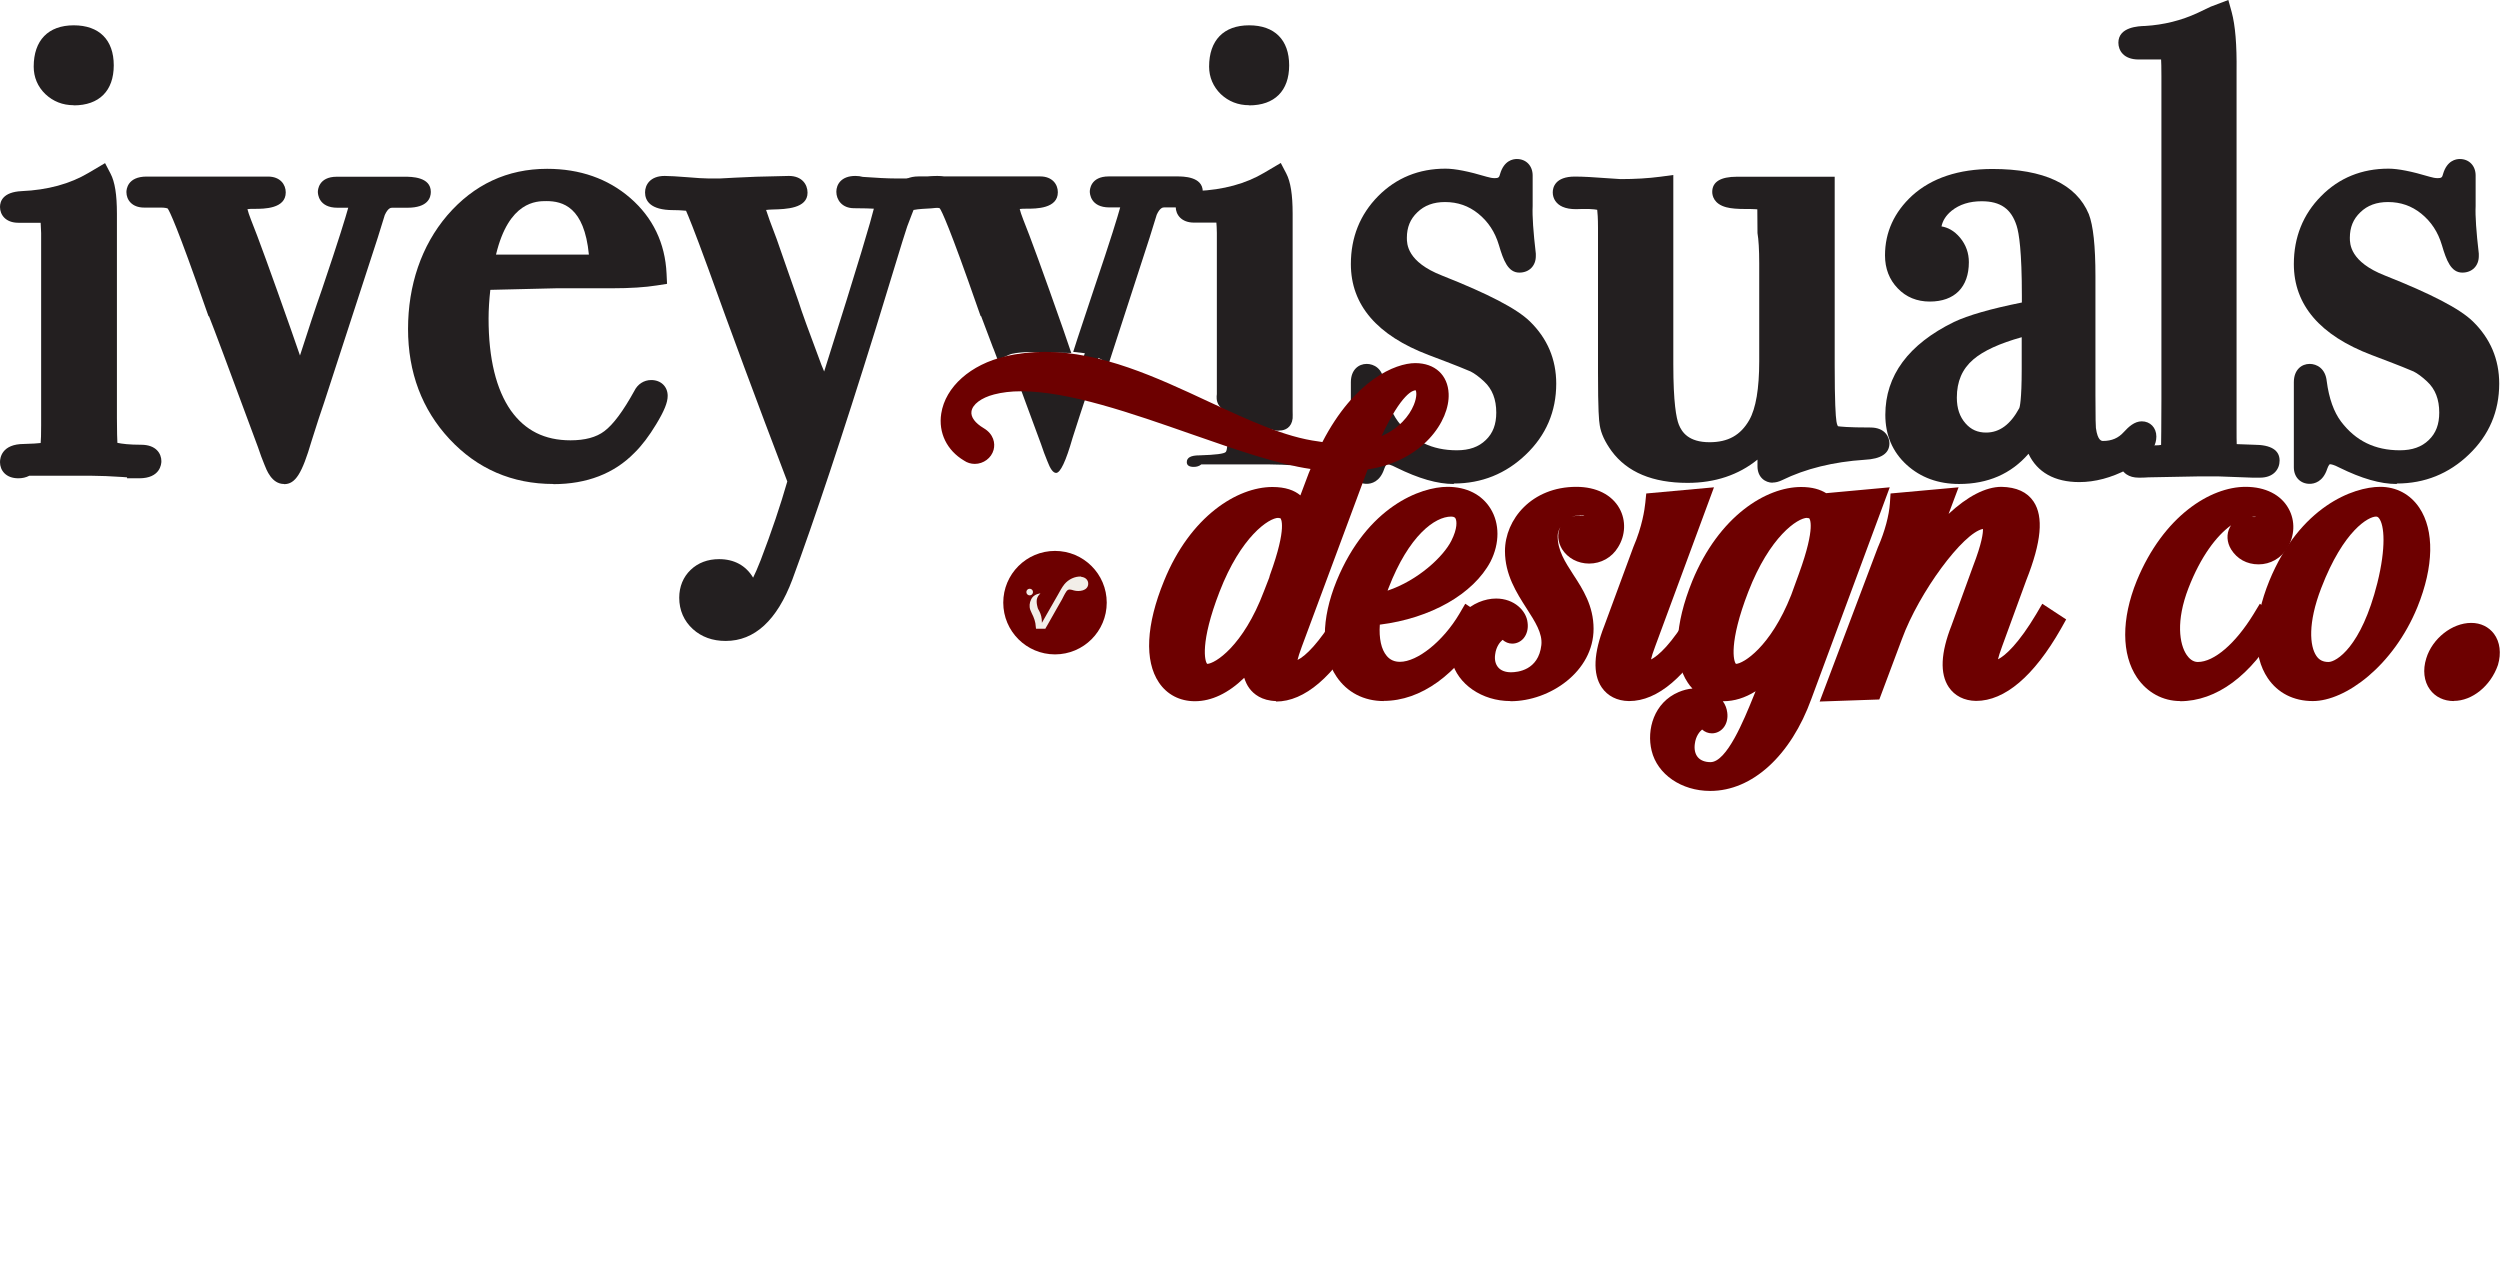
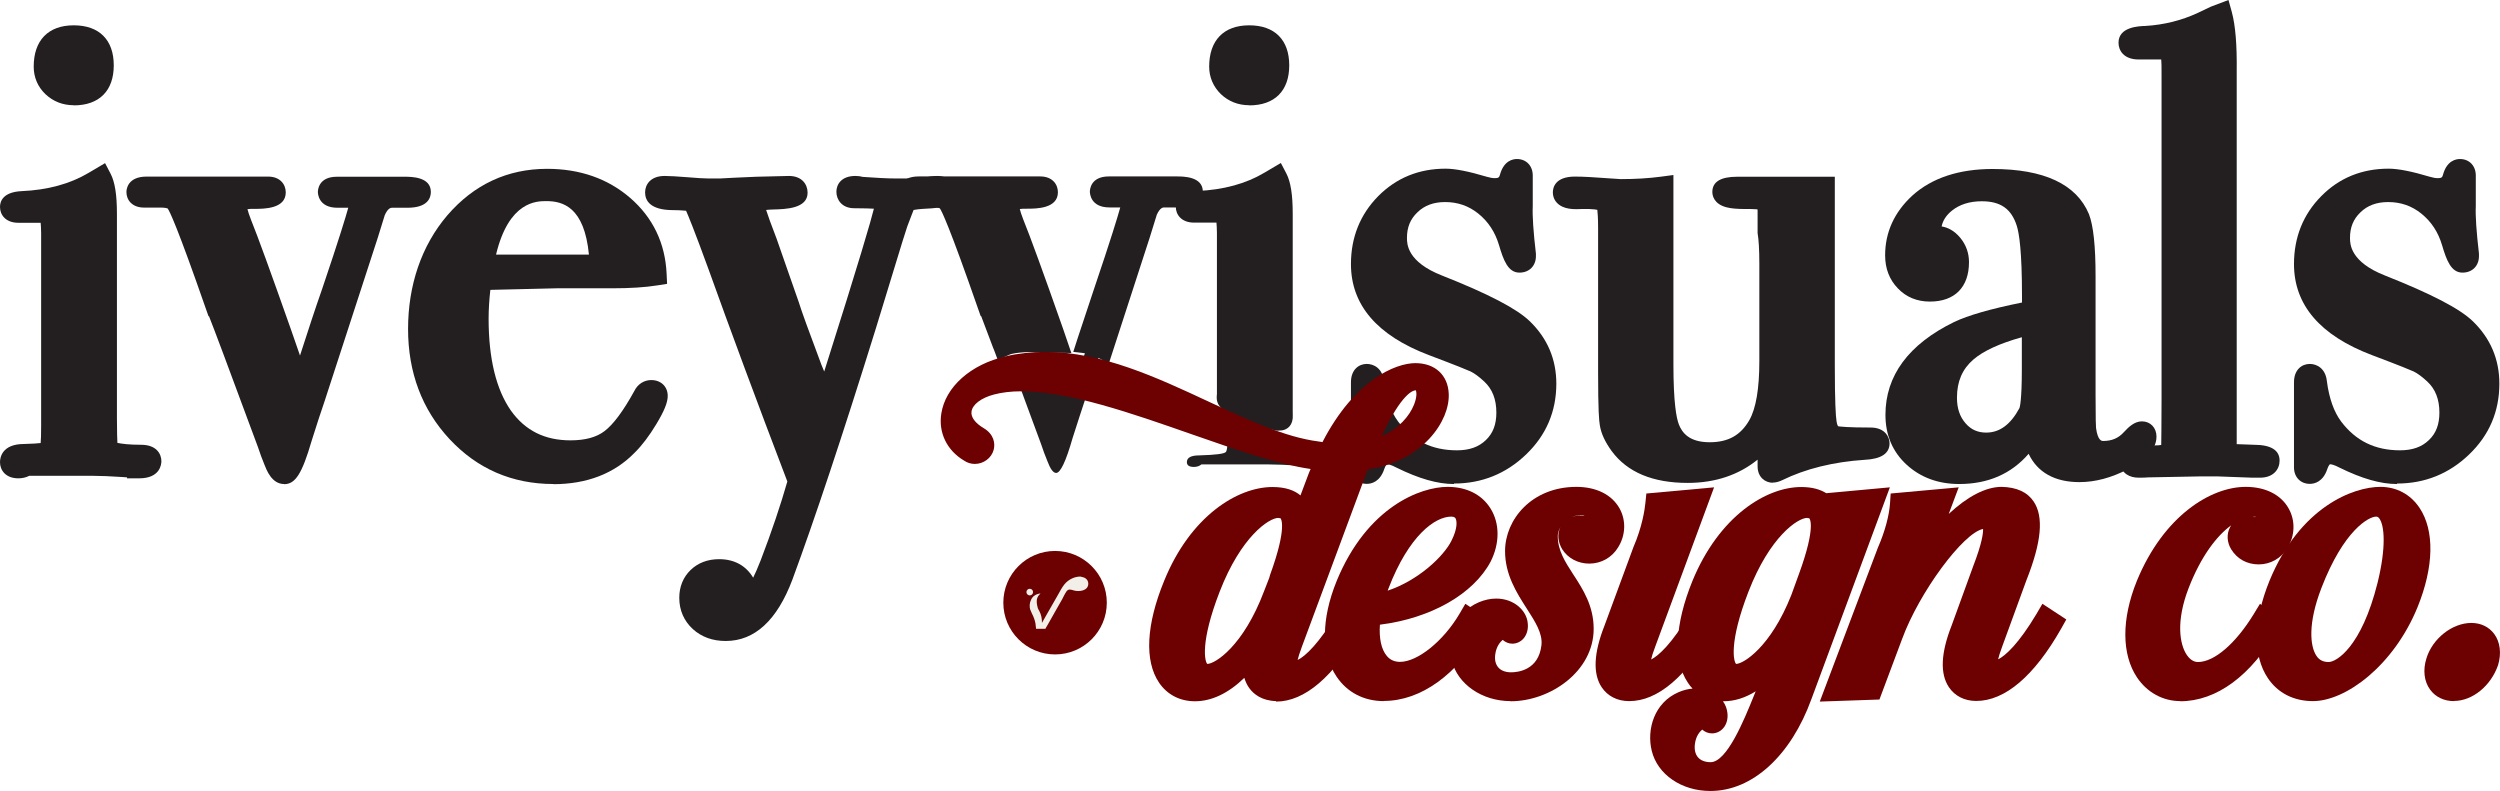
- <svg xmlns="http://www.w3.org/2000/svg" id="Layer_1" data-name="Layer 1" viewBox="0 0 158.01 80.7">
+ <svg xmlns="http://www.w3.org/2000/svg" id="Layer_1" data-name="Layer 1" viewBox="0 0 158 49.99">
  <defs>
    <style>
      .cls-1 {
        fill: #231f20;
      }

      .cls-2 {
        fill: #f2eee8;
      }

      .cls-3 {
        fill: #6d0000;
      }
    </style>
  </defs>
  <g>
    <circle class="cls-3" cx="66.68" cy="38.09" r="3.27" />
    <g>
-       <path class="cls-2" d="M68.33,36.44c-.4-.02-.8.18-1.05.48-.17.21-.29.45-.42.68-.22.39-.45.78-.67,1.17-.11.2-.23.4-.34.6h0s0-.04,0-.06c0-.24-.05-.47-.16-.68-.02-.04-.04-.07-.06-.11-.03-.05-.05-.11-.06-.17-.04-.15-.06-.3-.04-.46.03-.16.11-.27.23-.38-.02,0-.03,0-.05,0-.23.04-.44.16-.54.38-.1.2-.13.44-.05.66.05.14.13.28.19.42.06.13.1.28.13.42,0,.03.04.35.04.35h.38c.05,0,.19,0,.21,0,0,0,.03-.05.03-.06.03-.06.06-.11.1-.17.2-.35.4-.71.6-1.06.11-.19.21-.38.32-.56.09-.17.17-.35.28-.51.13-.19.3-.11.48-.06.33.09.88.02.9-.41.01-.26-.19-.43-.44-.45Z" />
+       <path class="cls-2" d="M68.33,36.44c-.4-.02-.8.18-1.05.48-.17.21-.29.45-.42.68-.22.39-.45.78-.67,1.17-.11.2-.23.4-.34.6h0v-.06c0-.24-.05-.47-.16-.68-.02-.04-.04-.07-.06-.11-.03-.05-.05-.11-.06-.17-.04-.15-.06-.3-.04-.46.03-.16.11-.27.23-.38h-.05c-.23.04-.44.16-.54.38-.1.2-.13.44-.05.66.05.14.13.28.19.42.06.13.1.28.13.42,0,.03.04.35.04.35h.59s.03-.05.03-.06c.03-.06.06-.11.1-.17.2-.35.4-.71.6-1.06.11-.19.21-.38.32-.56.09-.17.17-.35.28-.51.13-.19.3-.11.48-.06.33.09.88.02.9-.41.01-.26-.19-.43-.44-.45v-.02Z" />
      <circle class="cls-2" cx="65.08" cy="37.42" r=".21" />
    </g>
  </g>
-   <path class="cls-1" d="M83.21,28.82c-.78,0-1.37-.05-1.77-.16-.24-.05-.38-.17-.42-.36-.01-.05-.02-.19-.03-.38-.27-.03-.53-.13-.78-.19-.36-.09-.7-.22-1.06-.33-.51-.15-1.03-.29-1.53-.48,0,.97-.05,1.52-.14,1.64-.09.12-.65.19-1.67.22-.54,0-.8.14-.8.43,0,.2.15.3.44.3.19,0,.35-.05.48-.16h4.18c.54,0,1.21.03,2.01.08.67.05.99.08.96.08.45,0,.68-.12.68-.36,0-.21-.19-.32-.56-.32Z" />
-   <path class="cls-1" d="M68.77,23.42c.12.03.24.07.36.11l.31-.96c-.11-.07-.22-.14-.34-.2-.03-.01-.05-.03-.08-.04,0,0,0,0,0,0-.01,0-.03-.01-.04-.02-.06-.02-.12-.04-.18-.05-.03,0-.06-.01-.09-.02,0,0,0,0,0,0,0,0,0,0,0,0-.02,0-.03,0-.05,0-.02,0-.05,0-.07,0-.11.35-.23.71-.34,1.07.18.02.36.06.53.11Z" />
-   <path class="cls-1" d="M68.64,23.89c-.14-.04-.29-.07-.44-.09-.01,0-.03,0-.04,0-.02,0-.04,0-.07,0-.09.29-.18.57-.27.87-.1-.23-.17-.62-.34-.79s-.53-.22-.76-.25c-.8-.12-1.77-.22-2.56-.02.03.31.24.67.35.97.13.35.26.7.39,1.06.3.8.59,1.6.89,2.41.13.4.27.76.4,1.08.19.51.37.76.56.76.27,0,.62-.74,1.04-2.21.35-1.1.62-1.92.8-2.46l.39-1.2c-.11-.04-.22-.08-.34-.11Z" />
+   <path class="cls-1" d="M83.21,28.82c-.78,0-1.37-.05-1.77-.16-.24-.05-.38-.17-.42-.36-.01-.05-.02-.19-.03-.38-.27-.03-.53-.13-.78-.19-.36-.09-.7-.22-1.06-.33-.51-.15-1.03-.29-1.53-.48,0,.97-.05,1.52-.14,1.64-.09.12-.65.19-1.67.22-.54,0-.8.14-.8.43,0,.2.15.3.44.3.19,0,.35-.05.48-.16h4.18c.54,0,1.21.03,2.01.08.67.05.99.08.96.08.45,0,.68-.12.68-.36,0-.21-.19-.32-.56-.32h0Z" />
+   <path class="cls-1" d="M68.77,23.42c.12.03.24.07.36.11l.31-.96c-.11-.07-.22-.14-.34-.2-.03-.01-.05-.03-.08-.04h0s-.03-.01-.04-.02c-.06-.02-.12-.04-.18-.05-.03,0-.06-.01-.09-.02h-.12c-.11.35-.23.71-.34,1.07.18.02.36.06.53.11h-.01Z" />
+   <path class="cls-1" d="M68.64,23.89c-.14-.04-.29-.07-.44-.09h-.11c-.09.29-.18.57-.27.87-.1-.23-.17-.62-.34-.79s-.53-.22-.76-.25c-.8-.12-1.77-.22-2.56-.02.03.31.24.67.35.97.13.35.26.7.39,1.06.3.8.59,1.6.89,2.41.13.4.27.76.4,1.08.19.51.37.76.56.76.27,0,.62-.74,1.04-2.21.35-1.1.62-1.92.8-2.46l.39-1.2c-.11-.04-.22-.08-.34-.11v-.02Z" />
  <g>
-     <path class="cls-1" d="M8.03,30.23v-.06c-.08,0-.17-.01-.26-.02-.77-.05-1.43-.08-1.95-.08H1.85c-.21.11-.44.16-.69.16-.8,0-1.16-.51-1.16-1.02,0-.27.11-1.15,1.52-1.15.54-.01.86-.04,1.05-.06.02-.2.03-.54.03-1.1v-12.17c-.01-.29-.02-.5-.03-.65h-1.41c-.8,0-1.16-.5-1.16-1,0-.35.18-.94,1.36-1,1.65-.07,3.07-.46,4.23-1.15l1.05-.62.35.67c.27.52.4,1.32.4,2.53v12.91c0,.92.02,1.36.03,1.57.29.06.74.12,1.5.12.95,0,1.28.56,1.28,1.04,0,.18-.07,1.08-1.4,1.08h-.76ZM4.66,6.65c-.7,0-1.3-.24-1.79-.7-.49-.47-.74-1.07-.74-1.74,0-1.66.92-2.61,2.53-2.61s2.53.92,2.53,2.53-.92,2.53-2.53,2.53Z" />
-     <path class="cls-1" d="M17.95,30.59c-.78,0-1.11-.9-1.24-1.23-.13-.31-.27-.69-.41-1.11-2.01-5.43-2.79-7.51-3.09-8.26h-.03l-.17-.48c-1.81-5.2-2.29-6.16-2.41-6.33-.03-.02-.19-.06-.42-.06h-1.07c-.77,0-1.12-.49-1.12-.98,0-.16.06-.98,1.28-.98h7.67c.77,0,1.12.5,1.12,1,0,1.04-1.38,1.04-1.97,1.04-.19,0-.34,0-.45.02.04.16.11.38.22.66.43,1.06,1.28,3.4,2.52,6.92.21.61.4,1.17.58,1.67.51-1.58.97-2.99,1.4-4.21,1.08-3.19,1.49-4.55,1.65-5.13h-.68c-1.21,0-1.24-.9-1.24-1s.03-.96,1.2-.96h4.29c.41,0,1.65,0,1.65.96,0,.37-.19,1-1.48,1h-.96c-.08,0-.26,0-.47.46l-.45,1.45-3.38,10.39c-.19.55-.46,1.36-.8,2.45-.6,2.05-1.02,2.72-1.73,2.72Z" />
-     <path class="cls-1" d="M78.95,6.65c-.7,0-1.3-.24-1.79-.7-.48-.47-.74-1.07-.74-1.74,0-1.66.92-2.61,2.53-2.61s2.53.92,2.53,2.53-.92,2.53-2.53,2.53Z" />
-     <path class="cls-1" d="M80.82,27.22h-.11c-.52-.08-1.03-.29-1.48-.48l-.28-.11c-.3-.12-.59-.24-.88-.38-.15-.07-.29-.14-.43-.21-.19-.08-.47-.19-.63-.47-.14-.24-.12-.5-.1-.66v-10.19c0-.29-.02-.5-.03-.65h-1.41c-.8,0-1.16-.5-1.16-1,0-.35.18-.94,1.36-1,1.65-.07,3.07-.46,4.23-1.15l1.05-.62.35.67c.27.52.4,1.33.4,2.54v12.48c0,.15.01.31,0,.45-.06.58-.48.77-.81.77h-.05Z" />
-     <path class="cls-1" d="M34.98,30.59c-2.61,0-4.82-.96-6.57-2.84-1.74-1.87-2.62-4.21-2.62-6.96s.84-5.26,2.48-7.18c1.68-1.95,3.8-2.94,6.31-2.94,2.07,0,3.84.62,5.25,1.84,1.43,1.24,2.21,2.85,2.3,4.79l.03.64-.64.1c-.75.12-1.7.18-2.83.18-.23,0-.46,0-.71,0h-2.8c-.17,0-1.57.04-4.19.1-.07.63-.11,1.24-.11,1.82,0,2.53.48,4.48,1.41,5.81.9,1.26,2.13,1.88,3.77,1.88.91,0,1.63-.19,2.14-.58.56-.42,1.19-1.27,1.89-2.54.21-.43.61-.69,1.07-.69.61,0,1.04.41,1.04,1,0,.42-.22.96-.73,1.8-.44.73-.9,1.34-1.37,1.8-1.28,1.31-3.01,1.98-5.13,1.98ZM37.22,16.09c-.29-3.01-1.65-3.38-2.69-3.38-.61,0-2.37,0-3.18,3.38h5.86Z" />
-     <path class="cls-1" d="M45.86,40.51c-.82,0-1.52-.25-2.07-.75-.56-.51-.86-1.19-.86-1.98,0-.7.25-1.31.72-1.76.47-.45,1.08-.68,1.8-.68.95,0,1.69.4,2.15,1.17.12-.24.28-.6.48-1.11.7-1.83,1.26-3.5,1.68-4.97-1.95-5.11-3.62-9.62-4.98-13.41-.93-2.55-1.29-3.41-1.42-3.7-.09,0-.33-.04-.81-.04-1.47,0-1.78-.61-1.78-1.12,0-.48.33-1.04,1.24-1.04.31,0,.78.03,1.43.08.59.05,1.04.08,1.34.08h.72c.52-.03,1.3-.07,2.3-.11l2.06-.05c.82,0,1.18.53,1.18,1.06,0,1-1.37,1.04-2.18,1.06-.19,0-.33.02-.44.03.1.31.29.86.67,1.84.22.64.44,1.28.68,1.95l.7,2c.18.59.67,1.93,1.45,4.01.06.13.11.27.17.41,2.27-7.16,2.96-9.55,3.14-10.29-.22-.01-.6-.03-1.25-.03-.77,0-1.12-.54-1.12-1.04,0-.46.31-1,1.2-1,.18,0,.33.02.47.06.85.06,1.55.1,2.1.1h1.12c.55,0,.69-.04.71-.04.21-.08.48-.12.78-.12.74,0,1.08.52,1.08,1.01,0,.98-1.24,1.03-1.65,1.05-.6.03-.85.07-.93.09,0,.02-.05.11-.11.28l-.29.76-.31.97c-.37,1.22-.93,3.06-1.68,5.49-2.11,6.79-3.89,12.12-5.27,15.86-.97,2.58-2.39,3.88-4.21,3.88Z" />
-     <path class="cls-1" d="M62.78,22.02c-.41-1.09-.64-1.7-.77-2.04h-.03l-.17-.48c-1.81-5.2-2.29-6.16-2.41-6.33-.03-.02-.19-.06-.42-.06h-1.07c-.77,0-1.12-.49-1.12-.98,0-.16.06-.98,1.28-.98h7.67c.77,0,1.12.5,1.12,1,0,1.04-1.38,1.04-1.96,1.04-.19,0-.34,0-.45.02.04.16.11.38.22.66.43,1.06,1.26,3.33,2.52,6.92l.52,1.52-1.03-.02c-.23,0-.46-.01-.69-.02-.28-.01-.56-.02-.84-.02-.17,0-.34,0-.51.02-.24.02-.63.05-.88.16l-.7.32-.27-.72Z" />
-     <path class="cls-1" d="M69.31,22.58c-.12-.06-.24-.12-.36-.18-.06-.03-.15-.04-.25-.06l-.87-.1.27-.84c.38-1.15.73-2.21,1.05-3.16,1.08-3.19,1.49-4.55,1.65-5.13h-.68c-1.21,0-1.24-.9-1.24-1s.03-.96,1.2-.96h4.29c.41,0,1.65,0,1.65.96,0,.37-.19,1-1.48,1h-.96c-.07,0-.26,0-.47.46l-.45,1.45-2.58,7.95-.76-.4Z" />
-     <path class="cls-1" d="M91.88,30.59c-1.03,0-2.21-.34-3.63-1.04-.34-.18-.52-.21-.6-.21h0s-.08.06-.16.29c-.27.83-.82.95-1.11.95-.59,0-1-.43-1-1.04v-5.38c0-.8.5-1.16,1-1.16.45,0,1.01.29,1.08,1.1.14,1.08.45,1.94.9,2.54.93,1.23,2.15,1.82,3.72,1.82.78,0,1.38-.21,1.83-.65.45-.43.66-.99.66-1.73,0-.84-.25-1.49-.77-1.97-.32-.3-.61-.51-.85-.63-.2-.09-.82-.35-2.65-1.04-3.27-1.24-4.92-3.17-4.92-5.75,0-1.69.58-3.13,1.72-4.29,1.15-1.16,2.58-1.74,4.26-1.74.61,0,1.46.17,2.6.51.2.06.37.09.51.09.24,0,.29-.05.34-.26.25-.86.82-.95,1.06-.95.59,0,1,.43,1,1.04v1.93c-.03.64.04,1.64.2,3.01v.16c0,.61-.42,1.04-1.04,1.04-.72,0-1.01-.78-1.29-1.73-.25-.84-.68-1.49-1.31-2-.61-.49-1.3-.73-2.1-.73-.72,0-1.3.21-1.75.65-.45.43-.66.95-.66,1.61,0,.38,0,1.52,2.23,2.39,2.91,1.15,4.72,2.09,5.54,2.89,1.11,1.08,1.67,2.4,1.67,3.94,0,1.75-.64,3.26-1.92,4.48-1.26,1.21-2.79,1.83-4.55,1.83Z" />
-     <path class="cls-1" d="M112.04,30.51c-.46,0-.96-.33-.96-1.04v-.42c-1.2.97-2.68,1.47-4.42,1.47-2.2,0-3.81-.67-4.8-2.01-.42-.58-.67-1.11-.75-1.63-.05-.28-.11-.94-.11-3.35v-9.13c0-.63-.03-.97-.05-1.14-.1-.02-.26-.04-.51-.05h-.49c-.09,0-.21.01-.33.01-.36,0-.63-.05-.86-.15-.39-.17-.62-.51-.62-.91,0-.3.14-1,1.4-1,.5,0,1.22.04,2.14.11.42.03.67.05.75.05.9,0,1.75-.05,2.51-.15l.82-.11v11.97c0,2.43.19,3.41.35,3.81.19.47.61,1.11,1.94,1.11,1.17,0,1.96-.44,2.51-1.4.42-.74.63-1.99.63-3.72v-6.19c0-.86-.04-1.5-.11-1.91v-.06s-.01-1.38-.01-1.38c0-.02,0-.04,0-.06-.09,0-.24-.02-.44-.02h-.29c-.53,0-.93-.03-1.23-.11-.8-.21-.89-.75-.89-.97,0-.64.53-.96,1.56-.96h6.18v11.92c0,2.34.06,3.22.11,3.54.03.2.08.29.1.31.13.02.6.08,2.05.08.94,0,1.2.63,1.2,1,0,.64-.53.99-1.57,1.04-1.97.13-3.73.56-5.22,1.29-.21.1-.4.15-.6.15Z" />
-     <path class="cls-1" d="M123.83,30.59c-1.33,0-2.44-.41-3.32-1.21-.9-.82-1.35-1.89-1.35-3.16,0-2.48,1.46-4.46,4.34-5.87.89-.42,2.3-.83,4.29-1.23v-.41c0-2.83-.18-3.97-.33-4.44-.34-1.07-1.02-1.55-2.21-1.55-.77,0-1.4.2-1.9.6-.35.29-.56.61-.64.99.37.06.79.25,1.18.72.37.45.55.97.55,1.54,0,1.58-.9,2.49-2.47,2.49-.81,0-1.5-.28-2.03-.84-.53-.55-.8-1.25-.8-2.08,0-1.46.58-2.73,1.72-3.78,1.23-1.11,2.94-1.68,5.07-1.68,3.25,0,5.3.96,6.09,2.85.28.72.42,2.01.42,3.93v7.51c0,1.57.02,1.98.03,2.08.11.82.37.82.45.82.55,0,.97-.18,1.31-.56.31-.34.68-.68,1.14-.68.53,0,.92.4.92.96,0,1-1.03,1.66-1.8,2.06-1.05.55-2.08.82-3.07.82-1.56,0-2.66-.62-3.21-1.79-1.1,1.27-2.57,1.91-4.39,1.91ZM127.79,21.31c-1.4.39-2.43.86-3.07,1.41-.7.6-1.04,1.39-1.04,2.41,0,.68.18,1.21.55,1.63.35.4.77.58,1.3.58.85,0,1.54-.51,2.1-1.55.02-.05.15-.47.15-2.47v-2.01Z" />
-     <path class="cls-1" d="M135.18,30.19c-.32,0-.57-.07-.78-.21-.28-.19-.43-.5-.43-.85s.24-.98,1.16-.98h1.04c.2,0,.33-.01.42-.03,0-.28.02-1,.02-2.87V4.81c0-.57-.01-.88-.02-1.05h-1.42c-.95,0-1.28-.57-1.28-1.06,0-1,1.28-1.05,1.7-1.06,1.17-.07,2.29-.35,3.3-.82l.84-.4,1.11-.42.21.76c.23.85.33,2.07.31,3.74v22.52c0,.54,0,.86.01,1.05.19.01.52.02,1.09.04h0c1.07,0,1.62.34,1.62,1,0,.54-.38,1.08-1.24,1.08h-.48c-.06,0-.77-.03-2.16-.08h-1.22c-.21,0-1.28.02-3.2.06-.13.01-.32.02-.5.02,0,0-.06,0-.11,0Z" />
-     <path class="cls-1" d="M151.48,30.59c-1.03,0-2.21-.34-3.63-1.04-.34-.18-.52-.21-.6-.21h0s-.08.06-.16.29c-.27.83-.82.95-1.11.95-.59,0-1-.43-1-1.04v-5.38c0-.8.5-1.16,1-1.16.45,0,1,.29,1.08,1.1.14,1.08.45,1.94.9,2.54.93,1.23,2.15,1.82,3.72,1.82.78,0,1.38-.21,1.83-.65.45-.43.66-.99.66-1.73,0-.84-.25-1.49-.77-1.97-.32-.3-.61-.51-.85-.63-.2-.09-.82-.35-2.65-1.04-3.27-1.24-4.92-3.17-4.92-5.75,0-1.69.58-3.14,1.72-4.29,1.14-1.16,2.58-1.74,4.26-1.74.61,0,1.46.17,2.6.51.2.06.37.09.51.09.24,0,.29-.05.34-.26.25-.86.82-.95,1.06-.95.59,0,1,.43,1,1.04v1.93c-.03.63.04,1.63.2,3.01v.16c0,.61-.42,1.04-1.04,1.04-.72,0-1.01-.78-1.29-1.73-.25-.84-.68-1.49-1.31-2-.61-.49-1.3-.73-2.1-.73-.72,0-1.3.21-1.75.65-.45.43-.66.95-.66,1.61,0,.38,0,1.52,2.23,2.39,2.9,1.15,4.72,2.09,5.54,2.89,1.11,1.08,1.67,2.4,1.67,3.94,0,1.75-.64,3.26-1.92,4.48-1.26,1.21-2.79,1.83-4.55,1.83Z" />
+     <path class="cls-1" d="M8.03,30.23v-.06c-.08,0-.17-.01-.26-.02-.77-.05-1.43-.08-1.95-.08H1.85c-.21.11-.44.16-.69.16-.8,0-1.16-.51-1.16-1.02,0-.27.11-1.15,1.52-1.15.54-.01.86-.04,1.05-.06.02-.2.03-.54.03-1.1v-12.17c0-.29-.02-.5-.03-.65h-1.41C.36,14.08,0,13.58,0,13.08,0,12.73.18,12.14,1.36,12.08c1.65-.07,3.07-.46,4.23-1.15l1.05-.62.35.67c.27.52.4,1.32.4,2.53v12.91c0,.92.02,1.36.03,1.57.29.06.74.12,1.5.12.95,0,1.28.56,1.28,1.04,0,.18-.07,1.08-1.4,1.08h-.77ZM4.66,6.65c-.7,0-1.3-.24-1.79-.7-.49-.47-.74-1.07-.74-1.74,0-1.66.92-2.61,2.53-2.61s2.53.92,2.53,2.53-.92,2.53-2.53,2.53h0Z" />
+     <path class="cls-1" d="M17.95,30.59c-.78,0-1.11-.9-1.24-1.23-.13-.31-.27-.69-.41-1.11-2.01-5.43-2.79-7.51-3.09-8.26h-.03l-.17-.48c-1.81-5.2-2.29-6.16-2.41-6.33-.03-.02-.19-.06-.42-.06h-1.07c-.77,0-1.12-.49-1.12-.98,0-.16.06-.98,1.28-.98h7.67c.77,0,1.12.5,1.12,1,0,1.04-1.38,1.04-1.97,1.04-.19,0-.34,0-.45.02.04.16.11.38.22.66.43,1.06,1.28,3.4,2.52,6.92.21.61.4,1.17.58,1.67.51-1.58.97-2.99,1.4-4.21,1.08-3.19,1.49-4.55,1.65-5.13h-.68c-1.21,0-1.24-.9-1.24-1s.03-.96,1.2-.96h4.29c.41,0,1.65,0,1.65.96,0,.37-.19,1-1.48,1h-.96c-.08,0-.26,0-.47.46l-.45,1.45-3.38,10.39c-.19.55-.46,1.36-.8,2.45-.6,2.05-1.02,2.72-1.73,2.72h-.01Z" />
+     <path class="cls-1" d="M78.95,6.65c-.7,0-1.3-.24-1.79-.7-.48-.47-.74-1.07-.74-1.74,0-1.66.92-2.61,2.53-2.61s2.53.92,2.53,2.53-.92,2.53-2.53,2.53h0Z" />
+     <path class="cls-1" d="M80.82,27.22h-.11c-.52-.08-1.03-.29-1.48-.48l-.28-.11c-.3-.12-.59-.24-.88-.38-.15-.07-.29-.14-.43-.21-.19-.08-.47-.19-.63-.47-.14-.24-.12-.5-.1-.66v-10.19c0-.29-.02-.5-.03-.65h-1.41c-.8,0-1.16-.5-1.16-1,0-.35.18-.94,1.36-1,1.65-.07,3.07-.46,4.23-1.15l1.05-.62.35.67c.27.52.4,1.33.4,2.54v12.48c0,.15.01.31,0,.45-.06.58-.48.77-.81.77h-.07Z" />
+     <path class="cls-1" d="M34.98,30.59c-2.61,0-4.82-.96-6.57-2.84-1.74-1.87-2.62-4.21-2.62-6.96s.84-5.26,2.48-7.18c1.68-1.95,3.8-2.94,6.31-2.94,2.07,0,3.84.62,5.25,1.84,1.43,1.24,2.21,2.85,2.3,4.79l.03.64-.64.1c-.75.12-1.7.18-2.83.18h-3.51c-.17,0-1.57.04-4.19.1-.07.63-.11,1.24-.11,1.82,0,2.53.48,4.48,1.41,5.81.9,1.26,2.13,1.88,3.77,1.88.91,0,1.63-.19,2.14-.58.56-.42,1.19-1.27,1.89-2.54.21-.43.61-.69,1.07-.69.61,0,1.04.41,1.04,1,0,.42-.22.96-.73,1.8-.44.73-.9,1.34-1.37,1.8-1.28,1.31-3.01,1.98-5.13,1.98h0ZM37.22,16.09c-.29-3.01-1.65-3.38-2.69-3.38-.61,0-2.37,0-3.18,3.38h5.87Z" />
+     <path class="cls-1" d="M45.86,40.51c-.82,0-1.52-.25-2.07-.75-.56-.51-.86-1.19-.86-1.98,0-.7.25-1.31.72-1.76.47-.45,1.08-.68,1.8-.68.95,0,1.69.4,2.15,1.17.12-.24.28-.6.48-1.11.7-1.83,1.26-3.5,1.68-4.97-1.95-5.11-3.62-9.62-4.98-13.41-.93-2.55-1.29-3.41-1.42-3.7-.09,0-.33-.04-.81-.04-1.47,0-1.78-.61-1.78-1.12,0-.48.33-1.04,1.24-1.04.31,0,.78.03,1.43.08.59.05,1.04.08,1.34.08h.72c.52-.03,1.3-.07,2.3-.11l2.06-.05c.82,0,1.18.53,1.18,1.06,0,1-1.37,1.04-2.18,1.06-.19,0-.33.02-.44.03.1.31.29.86.67,1.84.22.64.44,1.28.68,1.95l.7,2c.18.59.67,1.93,1.45,4.01.06.13.11.27.17.41,2.27-7.16,2.96-9.55,3.14-10.29-.22-.01-.6-.03-1.25-.03-.77,0-1.12-.54-1.12-1.04,0-.46.31-1,1.2-1,.18,0,.33.02.47.06.85.06,1.55.1,2.1.1h1.12c.55,0,.69-.04.71-.04.21-.08.48-.12.78-.12.74,0,1.08.52,1.08,1.01,0,.98-1.24,1.03-1.65,1.05-.6.03-.85.07-.93.09,0,.02-.05.11-.11.28l-.29.76-.31.97c-.37,1.22-.93,3.06-1.68,5.49-2.11,6.79-3.89,12.12-5.27,15.86-.97,2.58-2.39,3.88-4.21,3.88h-.01Z" />
+     <path class="cls-1" d="M62.78,22.02c-.41-1.09-.64-1.7-.77-2.04h-.03l-.17-.48c-1.81-5.2-2.29-6.16-2.41-6.33-.03-.02-.19-.06-.42-.06h-1.07c-.77,0-1.12-.49-1.12-.98,0-.16.06-.98,1.28-.98h7.67c.77,0,1.12.5,1.12,1,0,1.04-1.38,1.04-1.96,1.04-.19,0-.34,0-.45.02.04.16.11.38.22.66.43,1.06,1.26,3.33,2.52,6.92l.52,1.52-1.03-.02c-.23,0-.46-.01-.69-.02-.28-.01-.56-.02-.84-.02-.17,0-.34,0-.51.02-.24.02-.63.05-.88.16l-.7.32-.27-.72h-.01Z" />
+     <path class="cls-1" d="M69.31,22.58c-.12-.06-.24-.12-.36-.18-.06-.03-.15-.04-.25-.06l-.87-.1.27-.84c.38-1.15.73-2.21,1.05-3.16,1.08-3.19,1.49-4.55,1.65-5.13h-.68c-1.21,0-1.24-.9-1.24-1s.03-.96,1.2-.96h4.29c.41,0,1.65,0,1.65.96,0,.37-.19,1-1.48,1h-.96c-.07,0-.26,0-.47.46l-.45,1.45-2.58,7.95-.76-.4h0Z" />
+     <path class="cls-1" d="M91.88,30.59c-1.03,0-2.21-.34-3.63-1.04-.34-.18-.52-.21-.6-.21h0s-.08.06-.16.29c-.27.83-.82.95-1.11.95-.59,0-1-.43-1-1.04v-5.38c0-.8.5-1.16,1-1.16.45,0,1.01.29,1.08,1.1.14,1.08.45,1.94.9,2.54.93,1.23,2.15,1.82,3.72,1.82.78,0,1.38-.21,1.83-.65.45-.43.66-.99.66-1.73,0-.84-.25-1.49-.77-1.97-.32-.3-.61-.51-.85-.63-.2-.09-.82-.35-2.65-1.04-3.27-1.24-4.92-3.17-4.92-5.75,0-1.69.58-3.13,1.72-4.29,1.15-1.16,2.58-1.74,4.26-1.74.61,0,1.46.17,2.6.51.2.06.37.09.51.09.24,0,.29-.05.34-.26.25-.86.82-.95,1.06-.95.59,0,1,.43,1,1.04v1.93c-.03.64.04,1.64.2,3.01v.16c0,.61-.42,1.04-1.04,1.04-.72,0-1.01-.78-1.29-1.73-.25-.84-.68-1.49-1.31-2-.61-.49-1.3-.73-2.1-.73-.72,0-1.3.21-1.75.65-.45.43-.66.95-.66,1.61,0,.38,0,1.52,2.23,2.39,2.91,1.15,4.72,2.09,5.54,2.89,1.11,1.08,1.67,2.4,1.67,3.94,0,1.75-.64,3.26-1.92,4.48-1.26,1.21-2.79,1.83-4.55,1.83v.03Z" />
+     <path class="cls-1" d="M112.04,30.51c-.46,0-.96-.33-.96-1.04v-.42c-1.2.97-2.68,1.47-4.42,1.47-2.2,0-3.81-.67-4.8-2.01-.42-.58-.67-1.11-.75-1.63-.05-.28-.11-.94-.11-3.35v-9.13c0-.63-.03-.97-.05-1.14-.1-.02-.26-.04-.51-.05h-.49c-.09,0-.21.01-.33.01-.36,0-.63-.05-.86-.15-.39-.17-.62-.51-.62-.91,0-.3.14-1,1.4-1,.5,0,1.22.04,2.14.11.42.03.67.05.75.05.9,0,1.75-.05,2.51-.15l.82-.11v11.97c0,2.43.19,3.41.35,3.81.19.47.61,1.11,1.94,1.11,1.17,0,1.96-.44,2.51-1.4.42-.74.63-1.99.63-3.72v-6.19c0-.86-.04-1.5-.11-1.91v-1.44s-.01-.04-.01-.06c-.09,0-.24-.02-.44-.02h-.29c-.53,0-.93-.03-1.23-.11-.8-.21-.89-.75-.89-.97,0-.64.53-.96,1.56-.96h6.18v11.92c0,2.34.06,3.22.11,3.54.03.2.08.29.1.31.13.02.6.08,2.05.08.94,0,1.2.63,1.2,1,0,.64-.53.99-1.57,1.04-1.97.13-3.73.56-5.22,1.29-.21.1-.4.15-.6.15h.01Z" />
+     <path class="cls-1" d="M123.83,30.59c-1.33,0-2.44-.41-3.32-1.21-.9-.82-1.35-1.89-1.35-3.16,0-2.48,1.46-4.46,4.34-5.87.89-.42,2.3-.83,4.29-1.23v-.41c0-2.83-.18-3.97-.33-4.44-.34-1.07-1.02-1.55-2.21-1.55-.77,0-1.4.2-1.9.6-.35.29-.56.61-.64.99.37.06.79.25,1.18.72.37.45.55.97.55,1.54,0,1.58-.9,2.49-2.47,2.49-.81,0-1.5-.28-2.03-.84-.53-.55-.8-1.25-.8-2.08,0-1.46.58-2.73,1.72-3.78,1.23-1.11,2.94-1.68,5.07-1.68,3.25,0,5.3.96,6.09,2.85.28.72.42,2.01.42,3.93v7.51c0,1.57.02,1.98.03,2.08.11.82.37.82.45.82.55,0,.97-.18,1.31-.56.31-.34.68-.68,1.14-.68.53,0,.92.4.92.96,0,1-1.03,1.66-1.8,2.06-1.05.55-2.08.82-3.07.82-1.56,0-2.66-.62-3.21-1.79-1.1,1.27-2.57,1.91-4.39,1.91h.01ZM127.79,21.31c-1.4.39-2.43.86-3.07,1.41-.7.6-1.04,1.39-1.04,2.41,0,.68.18,1.21.55,1.63.35.4.77.58,1.3.58.85,0,1.54-.51,2.1-1.55.02-.05.15-.47.15-2.47v-2.01h0Z" />
+     <path class="cls-1" d="M135.18,30.19c-.32,0-.57-.07-.78-.21-.28-.19-.43-.5-.43-.85s.24-.98,1.16-.98h1.04c.2,0,.33-.01.42-.03,0-.28.02-1,.02-2.87V4.81c0-.57,0-.88-.02-1.05h-1.42c-.95,0-1.28-.57-1.28-1.06,0-1,1.28-1.05,1.7-1.06,1.17-.07,2.29-.35,3.3-.82l.84-.4,1.11-.42.21.76c.23.85.33,2.07.31,3.74v22.52c0,.54,0,.86,0,1.05.19.01.52.02,1.09.04h0c1.07,0,1.62.34,1.62,1,0,.54-.38,1.08-1.24,1.08h-.48c-.06,0-.77-.03-2.16-.08h-1.22c-.21,0-1.28.02-3.2.06-.13.01-.32.02-.5.02h-.11.01Z" />
+     <path class="cls-1" d="M151.48,30.59c-1.03,0-2.21-.34-3.63-1.04-.34-.18-.52-.21-.6-.21h0s-.08.06-.16.29c-.27.83-.82.95-1.11.95-.59,0-1-.43-1-1.04v-5.38c0-.8.5-1.16,1-1.16.45,0,1,.29,1.08,1.1.14,1.08.45,1.94.9,2.54.93,1.23,2.15,1.82,3.72,1.82.78,0,1.38-.21,1.83-.65.45-.43.66-.99.66-1.73,0-.84-.25-1.49-.77-1.97-.32-.3-.61-.51-.85-.63-.2-.09-.82-.35-2.65-1.04-3.27-1.24-4.92-3.17-4.92-5.75,0-1.69.58-3.14,1.72-4.29,1.14-1.16,2.58-1.74,4.26-1.74.61,0,1.46.17,2.6.51.2.06.37.09.51.09.24,0,.29-.05.34-.26.25-.86.82-.95,1.06-.95.59,0,1,.43,1,1.04v1.93c-.03.63.04,1.63.2,3.01v.16c0,.61-.42,1.04-1.04,1.04-.72,0-1.01-.78-1.29-1.73-.25-.84-.68-1.49-1.31-2-.61-.49-1.3-.73-2.1-.73-.72,0-1.3.21-1.75.65-.45.43-.66.95-.66,1.61,0,.38,0,1.52,2.23,2.39,2.9,1.15,4.72,2.09,5.54,2.89,1.11,1.08,1.67,2.4,1.67,3.94,0,1.75-.64,3.26-1.92,4.48-1.26,1.21-2.79,1.83-4.55,1.83v.03Z" />
  </g>
  <g>
-     <path class="cls-3" d="M80.66,44.31c-.92-.02-1.43-.45-1.69-.8-.15-.2-.25-.42-.33-.67-1,.97-2.06,1.48-3.12,1.48-.95,0-1.76-.42-2.27-1.18-.93-1.38-.81-3.66.32-6.42,1.66-4.1,4.64-5.94,6.85-5.94.83,0,1.39.21,1.77.53l.53-1.41.11-.26c-2.08-.3-4.72-1.22-7.5-2.19-3.83-1.34-7.78-2.72-10.79-2.72-.64,0-1.21.07-1.71.2-.81.21-1.37.63-1.43,1.08-.05.35.23.73.77,1.05.64.38.74.96.63,1.37-.14.52-.64.89-1.19.89-.24,0-.48-.07-.68-.21-1.08-.64-1.63-1.76-1.44-2.97.26-1.69,1.86-3.11,4.07-3.62.8-.19,1.64-.28,2.49-.28,3.59,0,7.03,1.6,10.35,3.15,2.48,1.15,4.81,2.24,6.93,2.51,0,0,.22.03.25.04,2.03-3.93,4.62-4.99,5.87-4.99s2.06.76,2.11,1.93c.08,1.73-1.65,4.27-5.12,4.79l-4.16,11.2c-.15.4-.23.67-.27.84.51-.24,1.36-1.08,2.45-2.87l.4-.66,1.45,1.04-.32.56c-1.7,2.99-3.54,4.56-5.34,4.56h-.02ZM80.8,32.73c-.6,0-2.37,1.18-3.72,4.67-1.25,3.23-.93,4.42-.78,4.56.48-.01,2.27-1.1,3.59-4.6l.33-.85.04-.15c1.13-3.1.68-3.6.67-3.6,0,0-.03-.02-.13-.02ZM89.46,24.67c-.14,0-.86.16-2.14,2.89,1.09-.47,1.75-1.26,2.04-1.97.22-.54.16-.87.11-.93h0Z" />
-     <path class="cls-3" d="M87.46,44.31c-1.26,0-2.32-.55-2.99-1.55-.98-1.46-.98-3.61.01-6.05,1.93-4.69,5.31-5.94,7.01-5.94,1.21,0,2.17.49,2.72,1.38.58.94.58,2.19,0,3.34-1.09,2.06-3.79,3.59-7,3.99-.06.87.09,1.57.44,1.98.21.25.49.37.83.37,1.11,0,2.73-1.3,3.75-3.02l.38-.65,1.51.99-.34.59c-1.68,2.9-3.98,4.56-6.33,4.56ZM91.72,32.65c-1.02,0-2.67,1.18-3.96,4.52-.02.05-.04.11-.06.16,1.92-.64,3.53-2.15,4.03-3.15.4-.79.35-1.26.26-1.42-.02-.03-.07-.11-.27-.11Z" />
-     <path class="cls-3" d="M95.46,44.31c-1.79,0-3.34-1.07-3.7-2.54-.33-1.34.15-3.05,1.71-3.71.36-.15.73-.23,1.09-.23,1.15,0,1.92.78,1.99,1.53.05.37-.04.73-.26.99-.18.21-.44.33-.71.33-.23,0-.44-.09-.61-.24-.16.13-.41.43-.47.92-.05.34.02.62.19.82.17.2.45.31.81.31.41,0,1.74-.12,1.92-1.72.08-.74-.39-1.47-.93-2.31-.64-1-1.37-2.14-1.37-3.63,0-2,1.69-4.06,4.51-4.06,1.26,0,2.25.5,2.73,1.37.42.76.38,1.7-.1,2.46-.39.64-1.07,1.02-1.82,1.02-.71,0-1.35-.34-1.71-.91-.28-.47-.32-.98-.11-1.39-.11.18-.17.38-.17.56,0,.91.46,1.62.99,2.44.6.92,1.28,1.97,1.28,3.42,0,2.7-2.76,4.58-5.25,4.58ZM99.86,32.57c-.19,0-.37.04-.54.11.16-.06.33-.09.51-.09.09,0,.18,0,.27.02.01,0,.03,0,.04,0-.05-.03-.14-.05-.28-.05Z" />
-     <path class="cls-3" d="M102.95,44.31c-.74-.01-1.35-.32-1.72-.87-.57-.85-.51-2.16.17-3.89l1.84-4.99c.55-1.27.71-2.37.75-2.78l.06-.59,4.28-.39-3.71,10.04c-.15.39-.23.66-.27.84.47-.23,1.31-1,2.42-2.86l.38-.65,1.52.99-.34.59c-1.75,3.02-3.56,4.56-5.36,4.56h-.01Z" />
-     <path class="cls-3" d="M108.09,49.99c-1.82,0-3.34-1.05-3.7-2.54-.33-1.34.15-3.05,1.71-3.71.29-.12.58-.2.87-.22-.11-.11-.21-.24-.3-.38-.93-1.38-.83-3.66.29-6.42,1.69-4.11,4.67-5.94,6.88-5.94.71,0,1.21.16,1.58.39l4.02-.37-4.95,13.36c-1.3,3.6-3.74,5.83-6.39,5.83ZM107.59,46.1c-.16.13-.41.42-.47.91-.05.35.02.65.19.85.17.2.45.31.8.31,1.03,0,2.12-2.68,2.7-4.11.05-.11.1-.23.15-.37-.67.42-1.35.63-2.04.63h-.03c.16.22.25.47.28.72.05.36-.04.73-.26.98-.18.21-.44.33-.71.33-.24,0-.45-.09-.62-.24ZM114.22,32.73c-.6,0-2.37,1.18-3.72,4.67-1.25,3.23-.93,4.42-.78,4.56.45-.01,2.18-1.04,3.49-4.35l.49-1.35c1.1-3.02.66-3.49.65-3.5,0,0-.05-.02-.13-.02Z" />
-     <path class="cls-3" d="M118.71,34.55c.42-.97.69-1.98.74-2.75l.04-.61,4.3-.39-.63,1.68c1.18-1.1,2.34-1.71,3.34-1.71.95.02,1.63.33,2.03.93.64.96.5,2.55-.46,4.97l-1.52,4.16c-.15.4-.23.67-.27.84.47-.23,1.31-1,2.42-2.86l.38-.65,1.51.99-.33.59c-1.7,2.99-3.55,4.56-5.36,4.56h-.01c-.74-.01-1.35-.32-1.72-.87-.57-.85-.51-2.16.17-3.89l1.36-3.74c.58-1.5.64-2.13.63-2.37-1.25.24-4.03,3.99-5.12,6.96l-1.43,3.82-3.77.13,3.7-9.8Z" />
-     <path class="cls-3" d="M137.8,44.31c-1.1,0-2.09-.54-2.73-1.48-.99-1.47-1-3.7-.02-6.12,1.69-4.11,4.67-5.94,6.88-5.94,1.25,0,2.24.5,2.72,1.38.43.77.39,1.73-.09,2.5-.39.63-1.06,1.02-1.81,1.02s-1.36-.35-1.73-.94c-.28-.45-.31-.98-.08-1.41.02-.04.05-.08.07-.12-.92.67-1.91,1.96-2.69,3.97-.8,2.07-.58,3.54-.11,4.23.14.2.37.44.7.44,1.03,0,2.38-1.16,3.52-3.02l.4-.66,1.45,1.04-.32.56c-1.68,2.94-3.87,4.56-6.18,4.56ZM142.45,32.68c.06,0,.11,0,.14-.02-.04,0-.09,0-.16,0-.04,0-.08,0-.11,0,.04,0,.09.01.13.02Z" />
-     <path class="cls-3" d="M146.17,44.31c-1.2,0-2.21-.51-2.84-1.45-.96-1.43-.93-3.61.1-6.15,1.93-4.69,5.31-5.94,7.01-5.94,1.02,0,1.9.47,2.47,1.32.96,1.43.92,3.72-.12,6.28-1.52,3.72-4.55,5.94-6.61,5.94ZM150.17,32.65c-.45,0-2.04.83-3.46,4.52-.86,2.23-.72,3.67-.31,4.28.18.27.43.39.77.39.48,0,2.07-.92,3.09-5,.55-2.22.45-3.65.1-4.09-.06-.07-.1-.1-.2-.1Z" />
-     <path class="cls-3" d="M155.09,44.31c-.63,0-1.17-.26-1.51-.73-.38-.52-.46-1.24-.23-1.97.38-1.25,1.63-2.24,2.84-2.24.6,0,1.11.25,1.44.69.38.51.47,1.23.25,1.97-.46,1.33-1.63,2.27-2.79,2.27Z" />
+     <path class="cls-3" d="M80.66,44.31c-.92-.02-1.43-.45-1.69-.8-.15-.2-.25-.42-.33-.67-1,.97-2.06,1.48-3.12,1.48-.95,0-1.76-.42-2.27-1.18-.93-1.38-.81-3.66.32-6.42,1.66-4.1,4.64-5.94,6.85-5.94.83,0,1.39.21,1.77.53l.53-1.41.11-.26c-2.08-.3-4.72-1.22-7.5-2.19-3.83-1.34-7.78-2.72-10.79-2.72-.64,0-1.21.07-1.71.2-.81.21-1.37.63-1.43,1.08-.05.35.23.73.77,1.05.64.38.74.96.63,1.37-.14.52-.64.89-1.19.89-.24,0-.48-.07-.68-.21-1.08-.64-1.63-1.76-1.44-2.97.26-1.69,1.86-3.11,4.07-3.62.8-.19,1.64-.28,2.49-.28,3.59,0,7.03,1.6,10.35,3.15,2.48,1.15,4.81,2.24,6.93,2.51,0,0,.22.03.25.04,2.03-3.93,4.62-4.99,5.87-4.99s2.06.76,2.11,1.93c.08,1.73-1.65,4.27-5.12,4.79l-4.16,11.2c-.15.4-.23.67-.27.84.51-.24,1.36-1.08,2.45-2.87l.4-.66,1.45,1.04-.32.56c-1.7,2.99-3.54,4.56-5.34,4.56h-.02l.03-.03ZM80.8,32.73c-.6,0-2.37,1.18-3.72,4.67-1.25,3.23-.93,4.42-.78,4.56.48,0,2.27-1.1,3.59-4.6l.33-.85.04-.15c1.13-3.1.68-3.6.67-3.6,0,0-.03-.02-.13-.02h0ZM89.46,24.67c-.14,0-.86.16-2.14,2.89,1.09-.47,1.75-1.26,2.04-1.97.22-.54.16-.87.11-.93h-.01Z" />
+     <path class="cls-3" d="M87.46,44.31c-1.26,0-2.32-.55-2.99-1.55-.98-1.46-.98-3.61.01-6.05,1.93-4.69,5.31-5.94,7.01-5.94,1.21,0,2.17.49,2.72,1.38.58.94.58,2.19,0,3.34-1.09,2.06-3.79,3.59-7,3.99-.06.87.09,1.57.44,1.98.21.25.49.37.83.37,1.11,0,2.73-1.3,3.75-3.02l.38-.65,1.51.99-.34.59c-1.68,2.9-3.98,4.56-6.33,4.56h0ZM91.72,32.65c-1.02,0-2.67,1.18-3.96,4.52-.02.05-.04.11-.06.16,1.92-.64,3.53-2.15,4.03-3.15.4-.79.35-1.26.26-1.42-.02-.03-.07-.11-.27-.11Z" />
+     <path class="cls-3" d="M95.46,44.31c-1.79,0-3.34-1.07-3.7-2.54-.33-1.34.15-3.05,1.71-3.71.36-.15.73-.23,1.09-.23,1.15,0,1.92.78,1.99,1.53.05.37-.04.73-.26.99-.18.21-.44.33-.71.33-.23,0-.44-.09-.61-.24-.16.13-.41.43-.47.92-.05.34.02.62.19.82.17.2.45.31.81.31.41,0,1.74-.12,1.92-1.72.08-.74-.39-1.47-.93-2.31-.64-1-1.37-2.14-1.37-3.63,0-2,1.69-4.06,4.51-4.06,1.26,0,2.25.5,2.73,1.37.42.76.38,1.7-.1,2.46-.39.64-1.07,1.02-1.82,1.02-.71,0-1.35-.34-1.71-.91-.28-.47-.32-.98-.11-1.39-.11.18-.17.38-.17.56,0,.91.46,1.62.99,2.44.6.92,1.28,1.97,1.28,3.42,0,2.7-2.76,4.58-5.25,4.58h0ZM99.86,32.57c-.19,0-.37.04-.54.11.16-.06.33-.09.51-.09.09,0,.18,0,.27.02h.04c-.05-.03-.14-.05-.28-.05h0Z" />
+     <path class="cls-3" d="M102.95,44.31c-.74,0-1.35-.32-1.72-.87-.57-.85-.51-2.16.17-3.89l1.84-4.99c.55-1.27.71-2.37.75-2.78l.06-.59,4.28-.39-3.71,10.04c-.15.39-.23.66-.27.84.47-.23,1.31-1,2.42-2.86l.38-.65,1.52.99-.34.59c-1.75,3.02-3.56,4.56-5.36,4.56h-.02Z" />
+     <path class="cls-3" d="M108.09,49.99c-1.82,0-3.34-1.05-3.7-2.54-.33-1.34.15-3.05,1.71-3.71.29-.12.58-.2.87-.22-.11-.11-.21-.24-.3-.38-.93-1.38-.83-3.66.29-6.42,1.69-4.11,4.67-5.94,6.88-5.94.71,0,1.21.16,1.58.39l4.02-.37-4.95,13.36c-1.3,3.6-3.74,5.83-6.39,5.83h-.01ZM107.59,46.1c-.16.13-.41.42-.47.91-.05.35.02.65.19.85.17.2.45.31.8.31,1.03,0,2.12-2.68,2.7-4.11.05-.11.1-.23.15-.37-.67.42-1.35.63-2.04.63h-.03c.16.22.25.47.28.72.05.36-.04.73-.26.98-.18.21-.44.33-.71.33-.24,0-.45-.09-.62-.24h.01ZM114.22,32.73c-.6,0-2.37,1.18-3.72,4.67-1.25,3.23-.93,4.42-.78,4.56.45,0,2.18-1.04,3.49-4.35l.49-1.35c1.1-3.02.66-3.49.65-3.5,0,0-.05-.02-.13-.02h0Z" />
+     <path class="cls-3" d="M118.71,34.55c.42-.97.69-1.98.74-2.75l.04-.61,4.3-.39-.63,1.68c1.18-1.1,2.34-1.71,3.34-1.71.95.02,1.63.33,2.03.93.64.96.5,2.55-.46,4.97l-1.52,4.16c-.15.4-.23.67-.27.84.47-.23,1.31-1,2.42-2.86l.38-.65,1.51.99-.33.59c-1.7,2.99-3.55,4.56-5.36,4.56h-.01c-.74,0-1.35-.32-1.72-.87-.57-.85-.51-2.16.17-3.89l1.36-3.74c.58-1.5.64-2.13.63-2.37-1.25.24-4.03,3.99-5.12,6.96l-1.43,3.82-3.77.13,3.7-9.8h0Z" />
+     <path class="cls-3" d="M137.8,44.31c-1.1,0-2.09-.54-2.73-1.48-.99-1.47-1-3.7-.02-6.12,1.69-4.11,4.67-5.94,6.88-5.94,1.25,0,2.24.5,2.72,1.38.43.77.39,1.73-.09,2.5-.39.63-1.06,1.02-1.81,1.02s-1.36-.35-1.73-.94c-.28-.45-.31-.98-.08-1.41.02-.04.05-.08.07-.12-.92.67-1.91,1.96-2.69,3.97-.8,2.07-.58,3.54-.11,4.23.14.2.37.44.7.44,1.03,0,2.38-1.16,3.52-3.02l.4-.66,1.45,1.04-.32.56c-1.68,2.94-3.87,4.56-6.18,4.56h.02ZM142.45,32.68c.06,0,.11,0,.14-.02h-.27s.09,0,.13.02Z" />
+     <path class="cls-3" d="M146.17,44.31c-1.2,0-2.21-.51-2.84-1.45-.96-1.43-.93-3.61.1-6.15,1.93-4.69,5.31-5.94,7.01-5.94,1.02,0,1.9.47,2.47,1.32.96,1.43.92,3.72-.12,6.28-1.52,3.72-4.55,5.94-6.61,5.94h-.01ZM150.17,32.65c-.45,0-2.04.83-3.46,4.52-.86,2.23-.72,3.67-.31,4.28.18.27.43.39.77.39.48,0,2.07-.92,3.09-5,.55-2.22.45-3.65.1-4.09-.06-.07-.1-.1-.2-.1h0Z" />
+     <path class="cls-3" d="M155.09,44.31c-.63,0-1.17-.26-1.51-.73-.38-.52-.46-1.24-.23-1.97.38-1.25,1.63-2.24,2.84-2.24.6,0,1.11.25,1.44.69.38.51.47,1.23.25,1.97-.46,1.33-1.63,2.27-2.79,2.27h0Z" />
  </g>
</svg>
